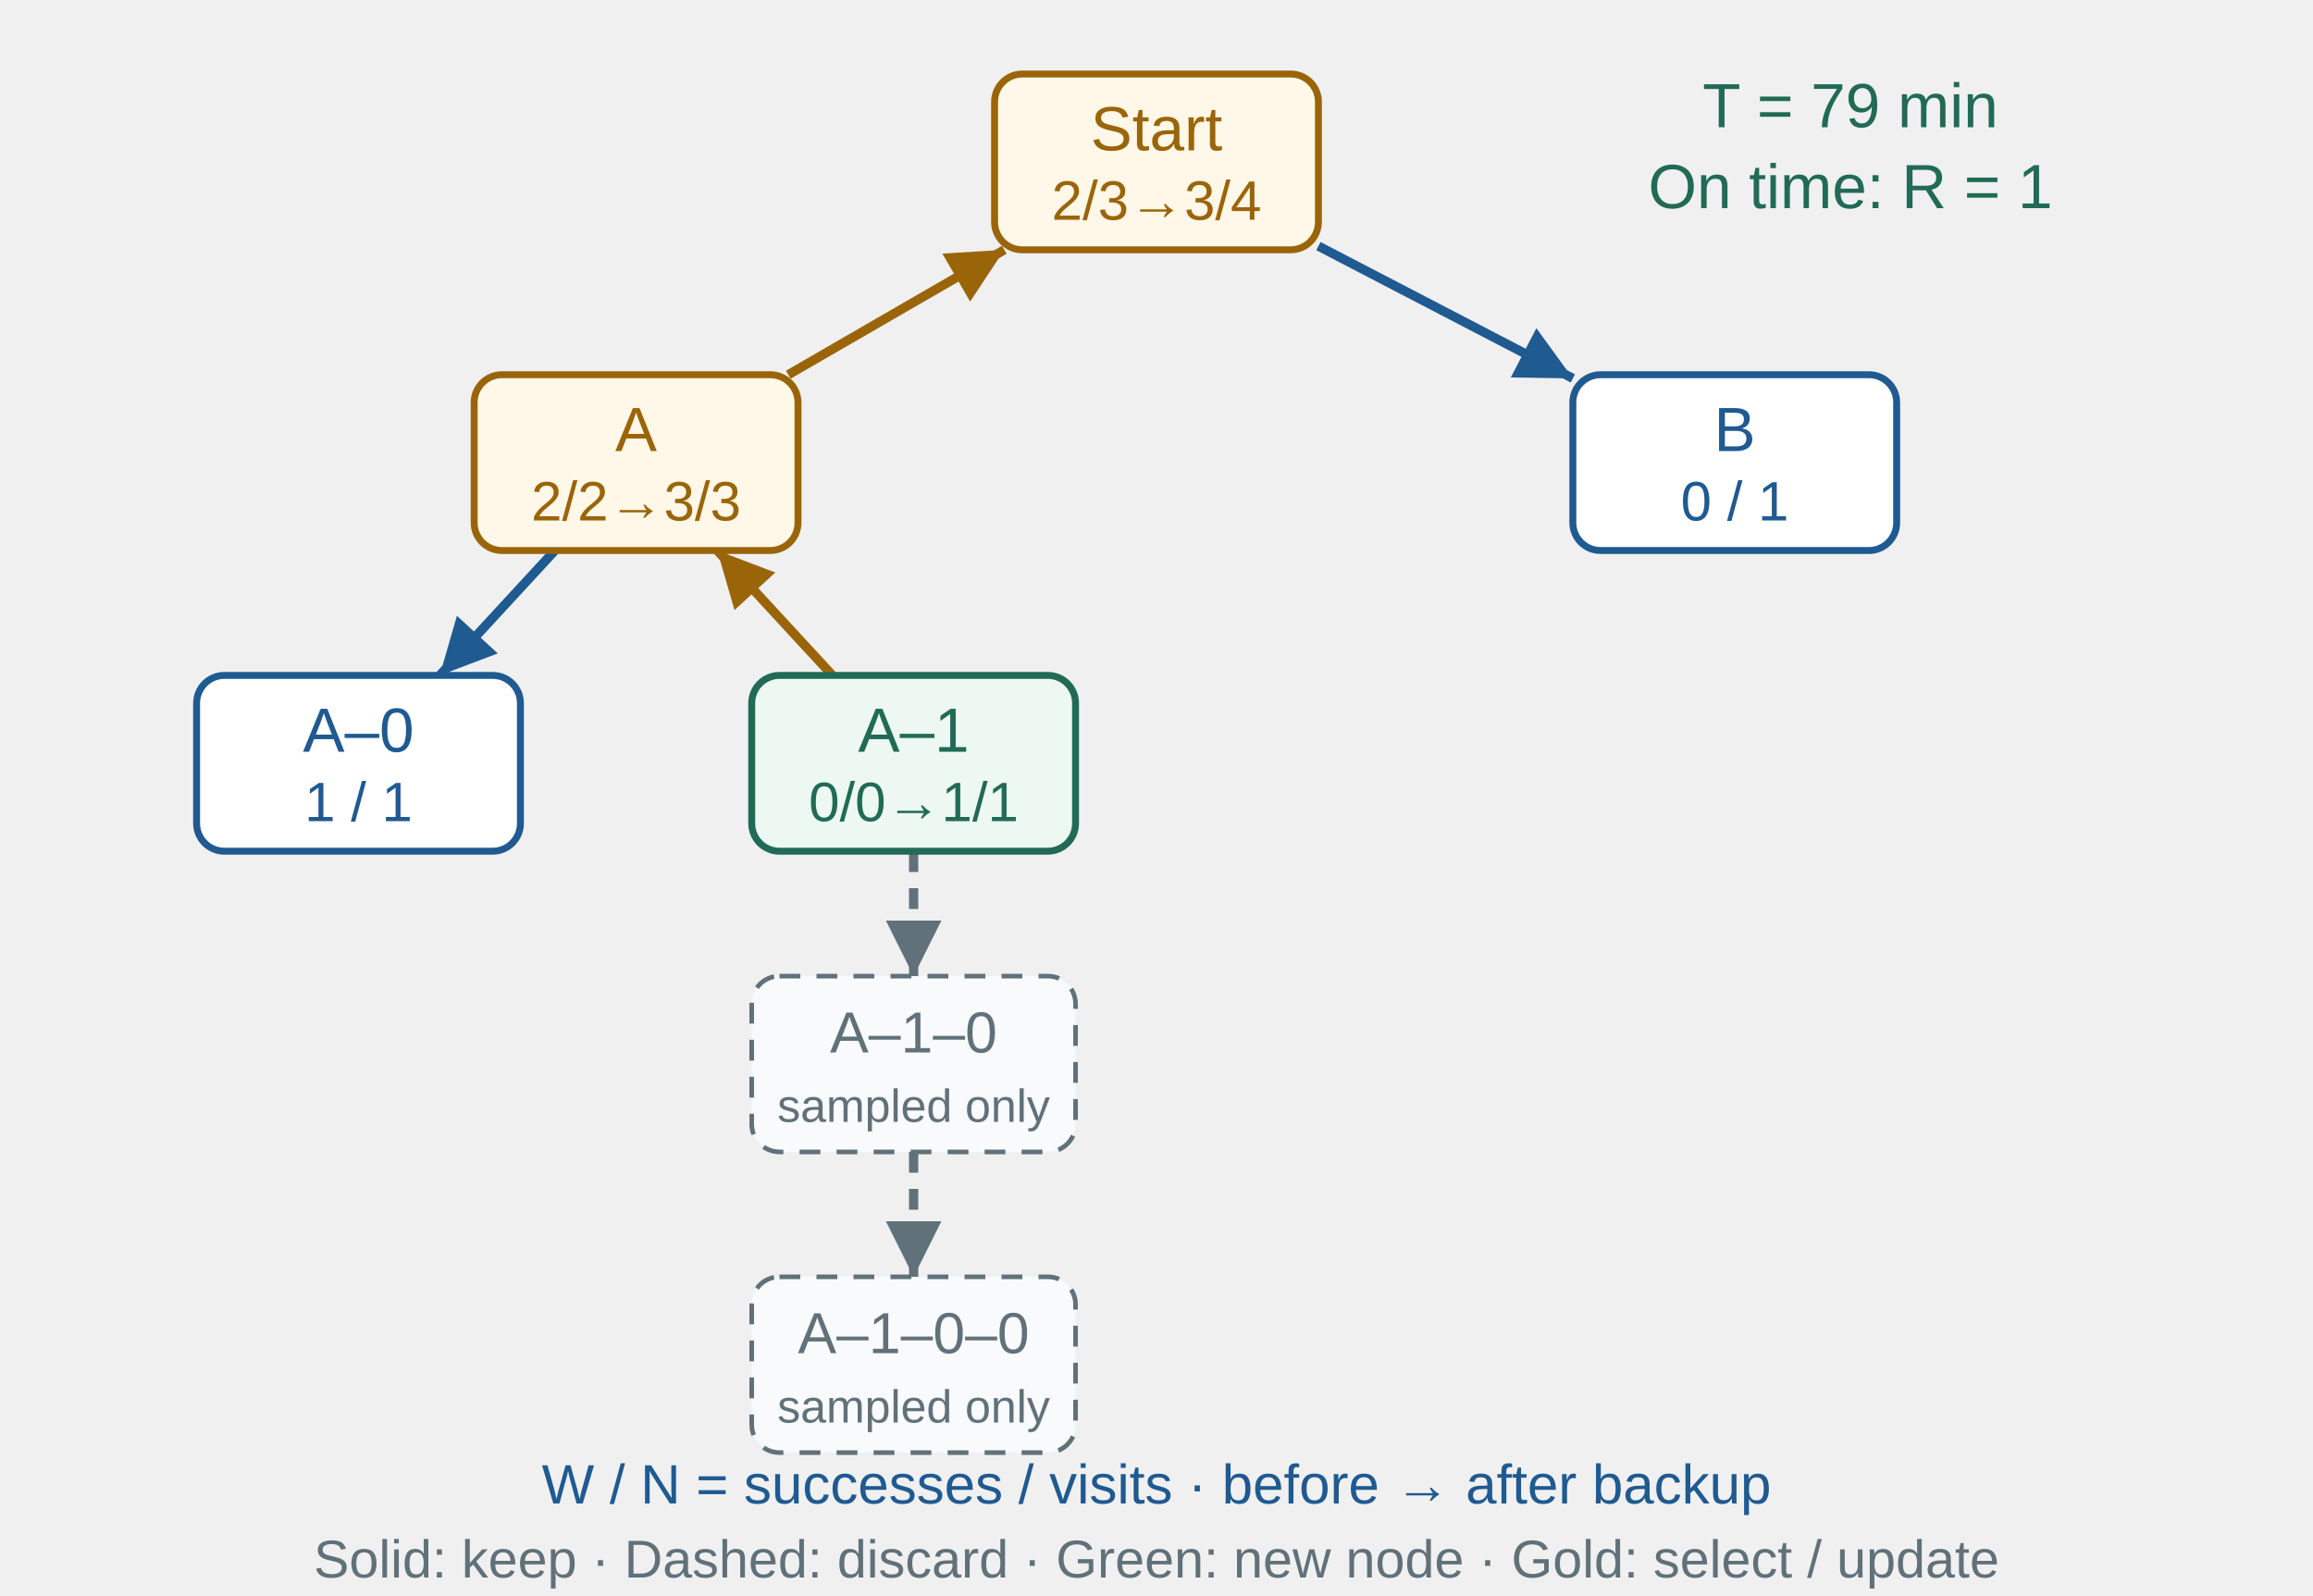
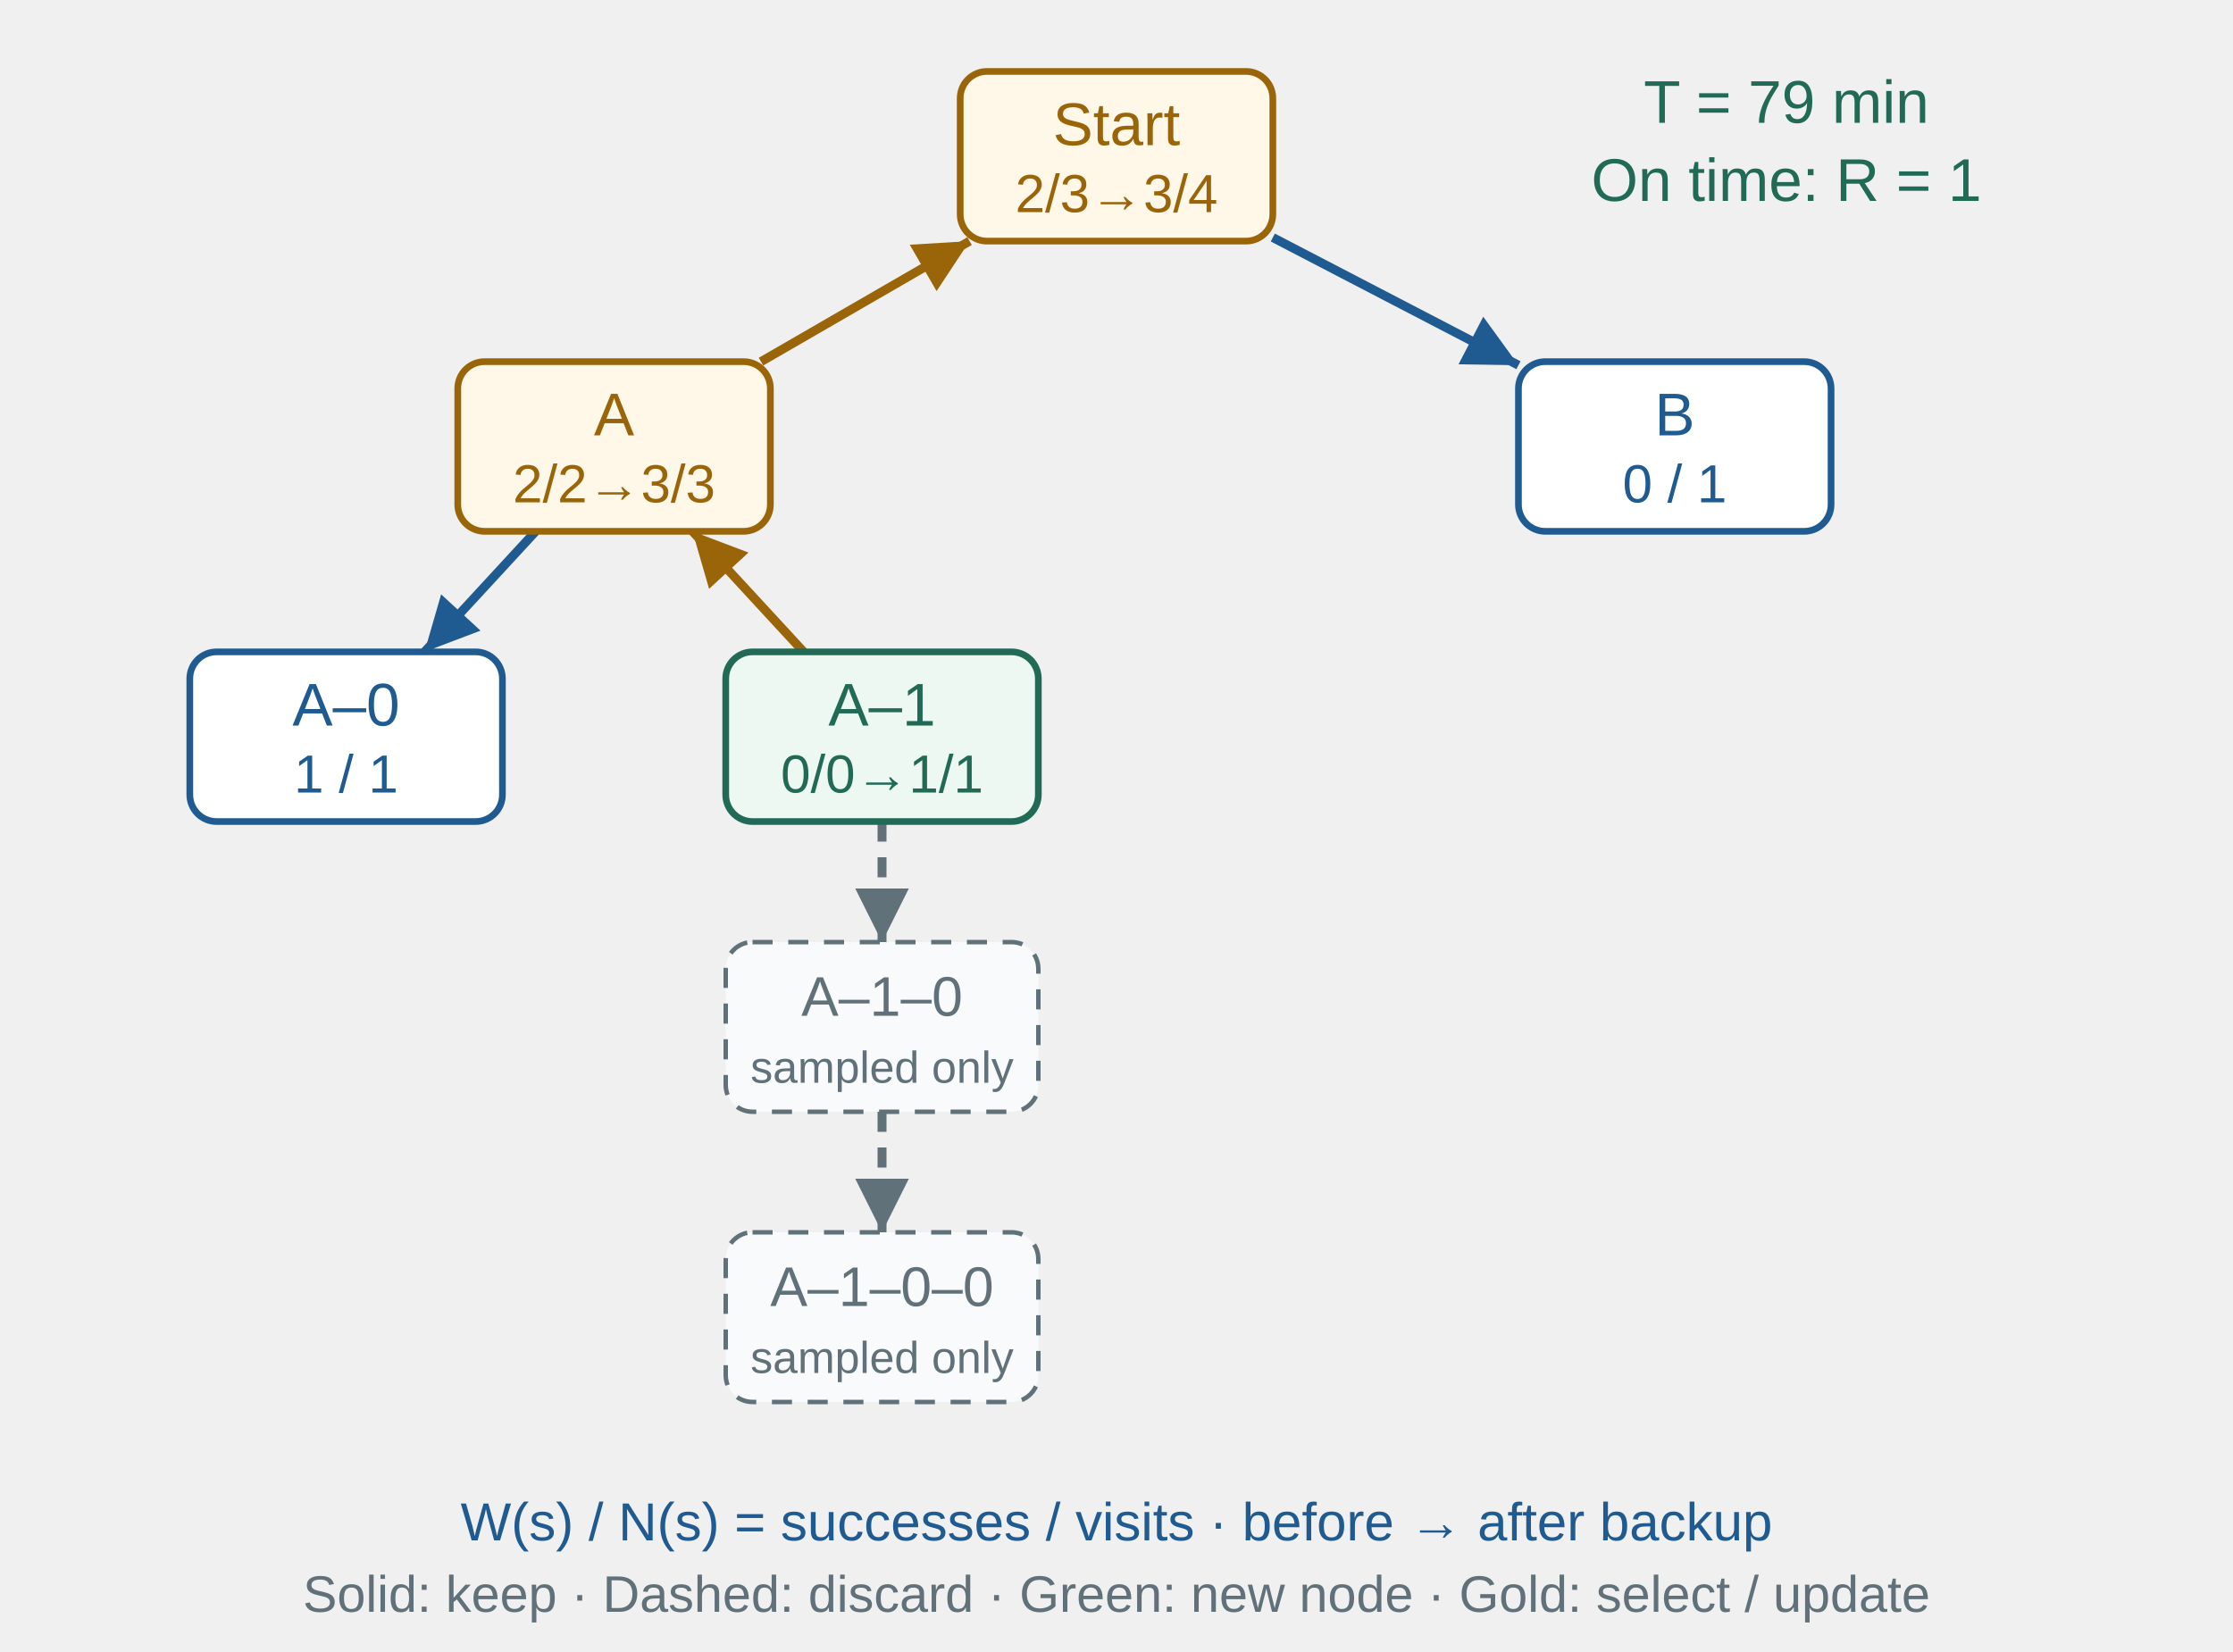
- <svg xmlns="http://www.w3.org/2000/svg" viewBox="0 0 1000 690" role="img" aria-labelledby="title desc">
+ <svg xmlns="http://www.w3.org/2000/svg" viewBox="0 0 1000 740" role="img" aria-labelledby="title desc">
  <defs>
    <marker id="blue" viewBox="0 0 10 10" refX="10" refY="5" markerWidth="6" markerHeight="6" orient="auto-start-reverse">
      <path d="M0 0 L10 5 L0 10 Z" fill="#1f5a91" />
    </marker>
    <marker id="gold" viewBox="0 0 10 10" refX="10" refY="5" markerWidth="6" markerHeight="6" orient="auto-start-reverse">
      <path d="M0 0 L10 5 L0 10 Z" fill="#9a6509" />
    </marker>
    <marker id="green" viewBox="0 0 10 10" refX="10" refY="5" markerWidth="6" markerHeight="6" orient="auto-start-reverse">
      <path d="M0 0 L10 5 L0 10 Z" fill="#216b56" />
    </marker>
    <marker id="red" viewBox="0 0 10 10" refX="10" refY="5" markerWidth="6" markerHeight="6" orient="auto-start-reverse">
      <path d="M0 0 L10 5 L0 10 Z" fill="#ac3543" />
    </marker>
    <marker id="gray" viewBox="0 0 10 10" refX="10" refY="5" markerWidth="6" markerHeight="6" orient="auto-start-reverse">
      <path d="M0 0 L10 5 L0 10 Z" fill="#61717a" />
    </marker>
  </defs>
  <g font-family="Arial, sans-serif" text-anchor="middle">
    <path d="M340.8 162.0 L434.2 108.0" fill="none" stroke="#9a6509" stroke-width="4" marker-end="url(#gold)" />
    <path d="M570.0 106.4 L680.0 163.6" fill="none" stroke="#1f5a91" stroke-width="4" marker-end="url(#blue)" />
    <path d="M239.9 238.0 L190.1 292.0" fill="none" stroke="#1f5a91" stroke-width="4" marker-end="url(#blue)" />
    <path d="M359.9 292.0 L310.1 238.0" fill="none" stroke="#9a6509" stroke-width="4" marker-end="url(#gold)" />
    <path d="M395.0 368.0 L395.0 422.0" fill="none" stroke="#61717a" stroke-width="4" stroke-dasharray="9 7" marker-end="url(#gray)" />
    <path d="M395.0 498.0 L395.0 552.0" fill="none" stroke="#61717a" stroke-width="4" stroke-dasharray="9 7" marker-end="url(#gray)" />
    <rect x="430" y="32" width="140" height="76" rx="12" fill="#fff7e7" stroke="#9a6509" stroke-width="3" />
    <text x="500" y="65" font-size="27" fill="#9a6509">Start</text>
    <text x="500" y="95" font-size="24" fill="#9a6509">2/3→3/4</text>
    <rect x="205" y="162" width="140" height="76" rx="12" fill="#fff7e7" stroke="#9a6509" stroke-width="3" />
    <text x="275" y="195" font-size="27" fill="#9a6509">A</text>
    <text x="275" y="225" font-size="24" fill="#9a6509">2/2→3/3</text>
    <rect x="680" y="162" width="140" height="76" rx="12" fill="white" stroke="#1f5a91" stroke-width="3" />
    <text x="750" y="195" font-size="27" fill="#1f5a91">B</text>
    <text x="750" y="225" font-size="24" fill="#1f5a91">0 / 1</text>
    <rect x="85" y="292" width="140" height="76" rx="12" fill="white" stroke="#1f5a91" stroke-width="3" />
    <text x="155" y="325" font-size="27" fill="#1f5a91">A–0</text>
    <text x="155" y="355" font-size="24" fill="#1f5a91">1 / 1</text>
    <rect x="325" y="292" width="140" height="76" rx="12" fill="#edf8f2" stroke="#216b56" stroke-width="3" />
    <text x="395" y="325" font-size="27" fill="#216b56">A–1</text>
    <text x="395" y="355" font-size="24" fill="#216b56">0/0→1/1</text>
    <rect x="325" y="422" width="140" height="76" rx="12" fill="#f8fafb" stroke="#61717a" stroke-width="2" stroke-dasharray="9 7" />
    <text x="395" y="455" font-size="25" fill="#61717a">A–1–0</text>
    <text x="395" y="485" font-size="20" fill="#61717a">sampled only</text>
    <rect x="325" y="552" width="140" height="76" rx="12" fill="#f8fafb" stroke="#61717a" stroke-width="2" stroke-dasharray="9 7" />
    <text x="395" y="585" font-size="25" fill="#61717a">A–1–0–0</text>
    <text x="395" y="615" font-size="20" fill="#61717a">sampled only</text>
    <text x="800" y="55" font-size="27" fill="#216b56">T = 79 min</text>
    <text x="800" y="90" font-size="27" fill="#216b56">On time: R = 1</text>
-     <text x="500" y="650" font-size="24" fill="#1f5a91">W / N = successes / visits · before → after backup</text>
-     <text x="500" y="682" font-size="23" fill="#61717a">Solid: keep · Dashed: discard · Green: new node · Gold: select / update</text>
+     <text x="500" y="690" font-size="24" fill="#1f5a91">W(s) / N(s) = successes / visits · before → after backup</text>
+     <text x="500" y="722" font-size="23" fill="#61717a">Solid: keep · Dashed: discard · Green: new node · Gold: select / update</text>
  </g>
</svg>
